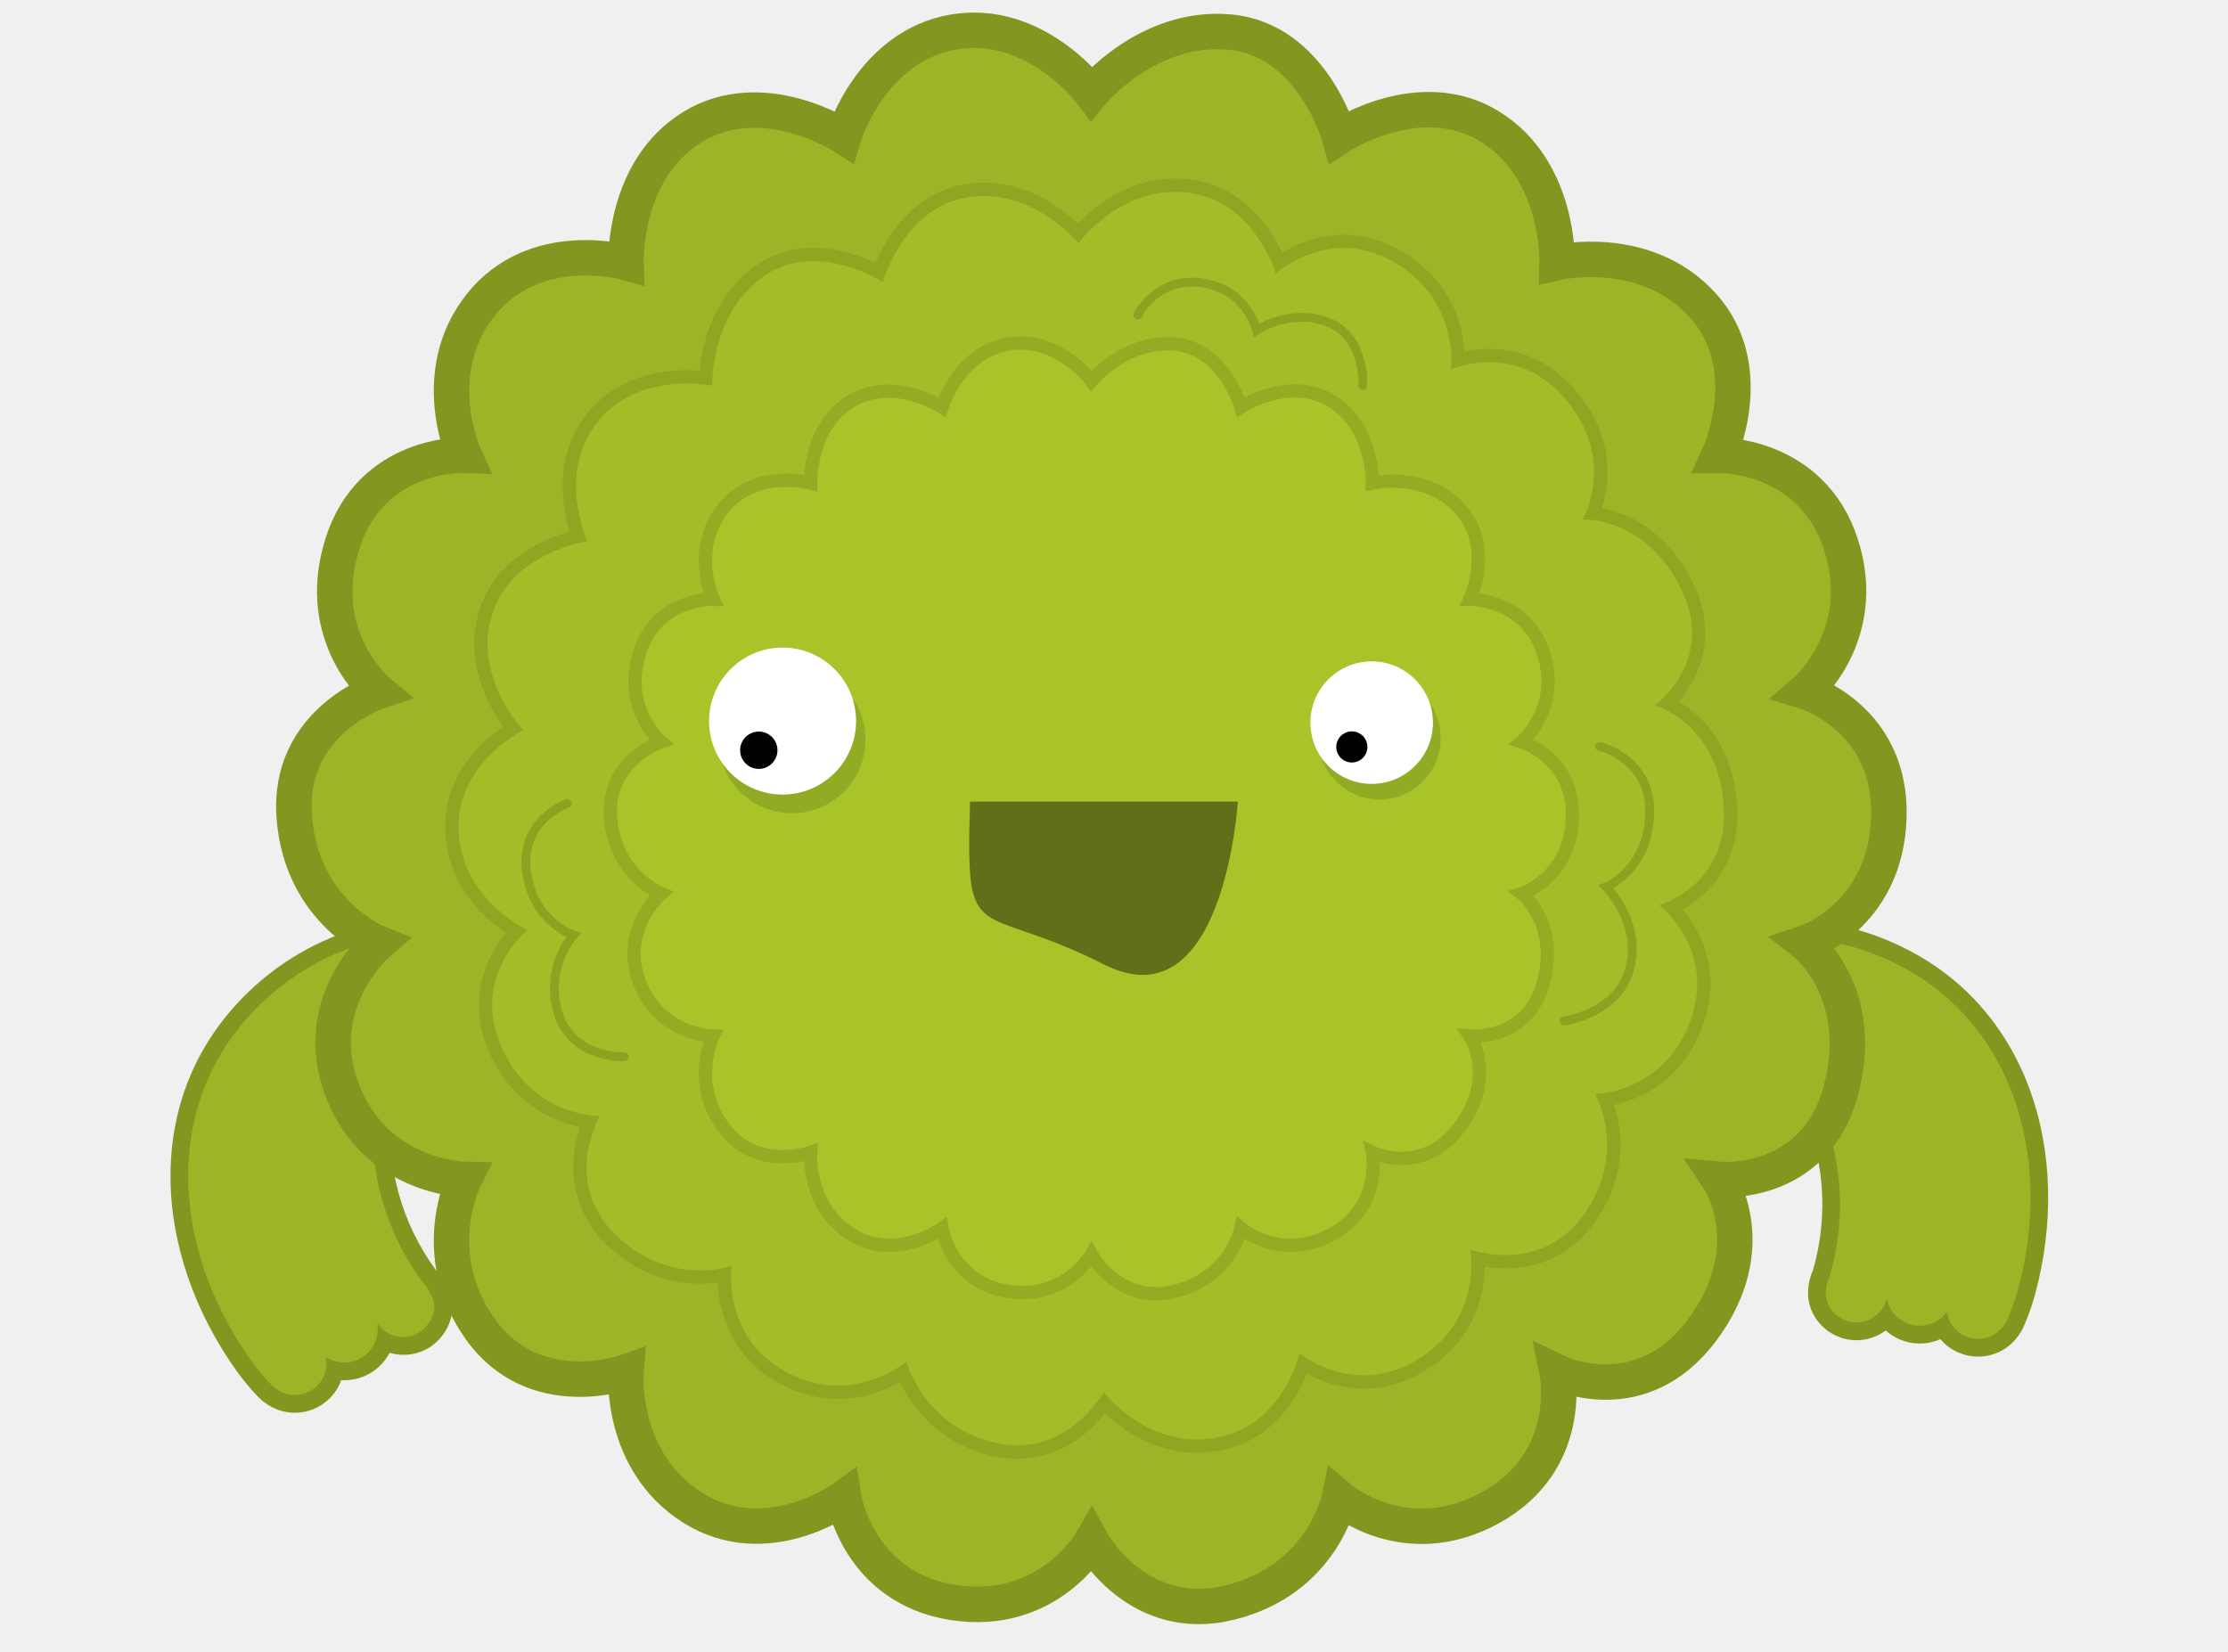
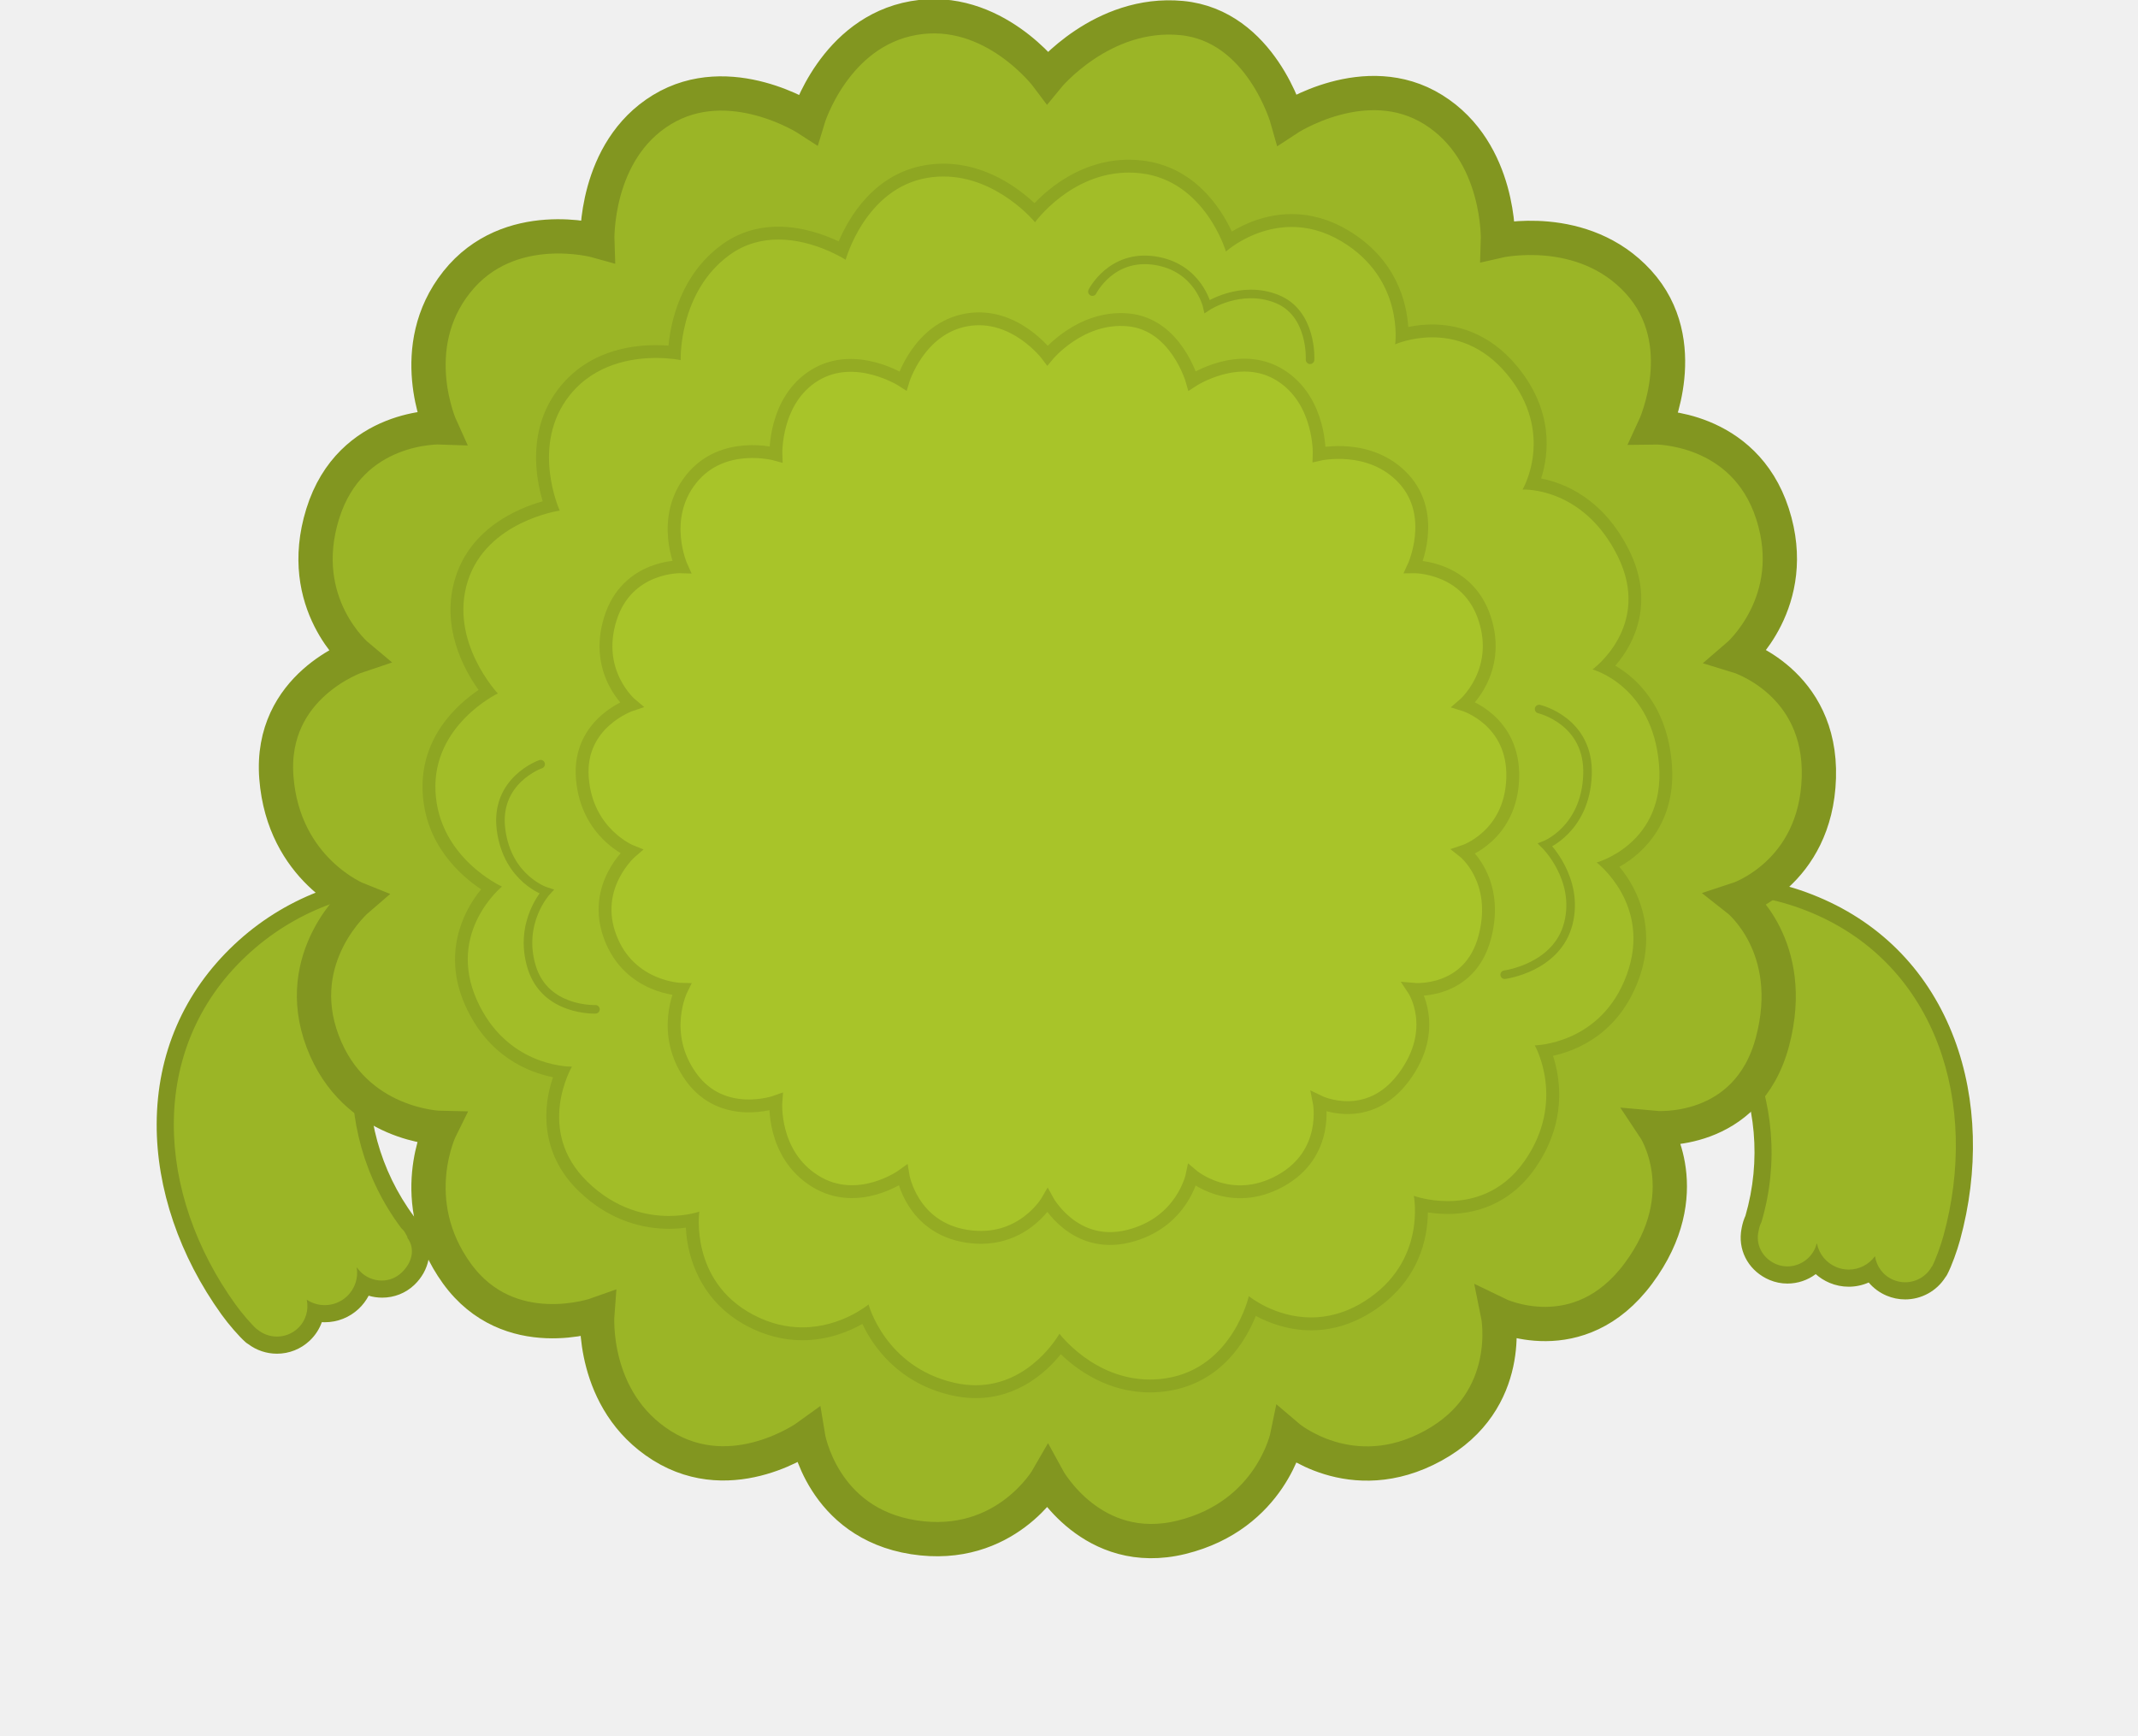
- <svg xmlns="http://www.w3.org/2000/svg" version="1.1" x="0px" y="0px" width="503px" height="373px" viewBox="0 0 503 373" enable-background="new 0 0 503 373" xml:space="preserve">
+ <svg xmlns="http://www.w3.org/2000/svg" version="1.1" id="Layer_1" x="0px" y="0px" width="499px" height="405px" viewBox="-126.286 -174.42 499 405" enable-background="new -126.286 -174.42 499 405" xml:space="preserve">
  <g id="armR">
    <g>
-       <path fill="#9BB526" d="M446.573,304.329c-1.217,0-2.406-0.241-3.535-0.716c-1.873-0.79-3.38-2.14-4.354-3.833    c-1.548,1.02-3.382,1.587-5.278,1.587c-1.274,0-2.52-0.252-3.702-0.75c-1.557-0.657-2.885-1.695-3.881-2.991    c-1.686,1.877-4.113,3.003-6.73,3.003c-1.17,0-2.312-0.23-3.393-0.686c-3.735-1.576-5.909-5.197-5.454-9.048    c0.005-0.1,0.018-0.199,0.038-0.298l0.038-0.186c0.1-0.674,0.321-1.651,0.651-2.436c0.056-0.135,0.123-0.276,0.194-0.419    c7.938-27.068-5.668-55.712-31.706-66.683c-0.981-0.414-2.038-0.815-3.324-1.263c-0.759-0.264-1.287-0.958-1.338-1.76    c-0.051-0.802,0.382-1.558,1.101-1.917c8.268-4.136,17.498-6.322,26.692-6.322c7.929,0,15.685,1.574,23.05,4.678    c14.417,6.075,24.98,17.119,30.547,31.936c5.146,13.699,5.597,29.947,1.267,45.75c-0.724,2.637-1.971,5.984-2.839,7.622    c-0.076,0.144-0.168,0.275-0.273,0.393C452.691,302.678,449.752,304.329,446.573,304.329z" />
-       <path fill="#829620" d="M402.592,211.613c7.435,0,14.991,1.452,22.273,4.521c29.264,12.331,39.053,44.687,30.662,75.314    c-0.674,2.453-1.873,5.695-2.678,7.213l-0.043-0.004c-1.274,2.307-3.696,3.672-6.234,3.672c-0.92,0-1.856-0.18-2.758-0.56    c-2.381-1.004-3.922-3.147-4.273-5.528c-1.435,1.978-3.736,3.126-6.134,3.126c-0.977,0-1.97-0.19-2.927-0.593    c-2.4-1.013-4.01-3.104-4.486-5.477l-0.074,0.019c-0.08,0.3-0.184,0.662-0.312,0.957c-1.129,2.685-3.762,4.357-6.514,4.357    c-0.875,0-1.763-0.169-2.617-0.529c-2.957-1.248-4.641-4.102-4.227-7.102h-0.006c0,0,0.051-0.248,0.051-0.254    c0.084-0.59,0.279-1.417,0.521-1.991c0.064-0.156,0.143-0.307,0.219-0.458c8.223-27.719-5.531-57.775-32.797-69.265    c-1.141-0.48-2.291-0.907-3.443-1.309C384.743,213.748,393.578,211.613,402.592,211.613 M402.592,207.613    c-9.504,0-19.043,2.259-27.587,6.534c-1.438,0.719-2.306,2.23-2.202,3.834s1.158,2.991,2.676,3.52    c1.246,0.434,2.264,0.821,3.207,1.218c25.046,10.554,38.159,38.073,30.61,64.117c-0.062,0.13-0.122,0.261-0.177,0.394    c-0.465,1.104-0.689,2.338-0.766,2.835l-0.027,0.133c-0.036,0.175-0.06,0.351-0.071,0.526c-0.531,4.723,2.121,9.144,6.667,11.063    c1.331,0.561,2.734,0.844,4.172,0.844c2.44,0,4.744-0.8,6.615-2.203c0.94,0.838,2.023,1.528,3.217,2.032    c1.433,0.603,2.939,0.908,4.481,0.908c1.625,0,3.212-0.345,4.666-0.985c1.109,1.316,2.532,2.375,4.188,3.073    c1.377,0.58,2.828,0.874,4.312,0.874c3.832,0,7.376-1.967,9.403-5.176c0.153-0.19,0.291-0.397,0.408-0.618    c1.072-2.023,2.347-5.646,3-8.027c4.441-16.209,3.971-32.895-1.323-46.985c-5.765-15.344-16.707-26.782-31.643-33.075    C418.806,209.24,410.79,207.613,402.592,207.613L402.592,207.613z" />
+       <path fill="#9BB526" d="M318.362,126.866c-1.217,0-2.405-0.241-3.534-0.716c-1.873-0.791-3.38-2.142-4.354-3.834    c-1.548,1.021-3.382,1.588-5.277,1.588c-1.273,0-2.521-0.252-3.701-0.75c-1.559-0.657-2.885-1.695-3.881-2.991    c-1.688,1.877-4.113,3.003-6.73,3.003c-1.17,0-2.312-0.23-3.393-0.686c-3.735-1.576-5.909-5.197-5.454-9.049    c0.005-0.101,0.019-0.199,0.038-0.298l0.037-0.187c0.101-0.676,0.32-1.651,0.65-2.438c0.057-0.135,0.123-0.275,0.194-0.418    c7.938-27.068-5.668-55.713-31.706-66.684c-0.98-0.414-2.038-0.814-3.324-1.264c-0.759-0.265-1.287-0.957-1.338-1.761    c-0.051-0.802,0.383-1.558,1.102-1.916c8.269-4.137,17.498-6.321,26.691-6.321c7.93,0,15.686,1.574,23.051,4.678    c14.416,6.074,24.979,17.119,30.547,31.936c5.146,13.699,5.598,29.947,1.268,45.75c-0.725,2.637-1.971,5.984-2.839,7.623    c-0.076,0.145-0.169,0.274-0.273,0.393C324.481,125.215,321.542,126.866,318.362,126.866z" />
+       <path fill="#829620" d="M274.382,34.15c7.436,0,14.991,1.451,22.273,4.521c29.264,12.331,39.053,44.687,30.662,75.313    c-0.674,2.453-1.873,5.695-2.68,7.214l-0.043-0.005c-1.273,2.308-3.695,3.673-6.232,3.673c-0.92,0-1.856-0.181-2.758-0.56    c-2.383-1.005-3.924-3.147-4.273-5.529c-1.436,1.979-3.736,3.127-6.135,3.127c-0.978,0-1.969-0.189-2.926-0.594    c-2.4-1.013-4.012-3.104-4.486-5.478l-0.074,0.021c-0.08,0.299-0.184,0.662-0.312,0.957c-1.129,2.685-3.763,4.355-6.515,4.355    c-0.875,0-1.763-0.169-2.616-0.527c-2.957-1.248-4.642-4.104-4.228-7.104h-0.006c0,0,0.051-0.248,0.051-0.254    c0.084-0.59,0.278-1.417,0.521-1.991c0.063-0.156,0.144-0.308,0.219-0.458c8.224-27.719-5.53-57.773-32.797-69.266    c-1.141-0.479-2.291-0.906-3.442-1.309C256.533,36.285,265.368,34.15,274.382,34.15 M274.382,30.15    c-9.504,0-19.043,2.259-27.587,6.533c-1.438,0.719-2.306,2.229-2.202,3.834c0.104,1.604,1.158,2.991,2.676,3.521    c1.246,0.435,2.266,0.821,3.207,1.218c25.047,10.555,38.159,38.073,30.61,64.117c-0.062,0.13-0.122,0.262-0.177,0.395    c-0.465,1.104-0.689,2.338-0.766,2.834l-0.027,0.135c-0.036,0.175-0.061,0.351-0.071,0.525c-0.53,4.723,2.121,9.145,6.667,11.062    c1.331,0.561,2.734,0.844,4.172,0.844c2.44,0,4.744-0.8,6.615-2.203c0.939,0.838,2.023,1.528,3.217,2.032    c1.434,0.603,2.939,0.907,4.48,0.907c1.625,0,3.213-0.344,4.666-0.984c1.109,1.316,2.533,2.375,4.188,3.073    c1.377,0.58,2.828,0.874,4.312,0.874c3.832,0,7.377-1.967,9.402-5.176c0.153-0.19,0.291-0.397,0.408-0.618    c1.072-2.022,2.348-5.646,3-8.027c4.441-16.209,3.973-32.896-1.322-46.985c-5.766-15.344-16.707-26.781-31.644-33.074    C290.597,31.777,282.58,30.15,274.382,30.15L274.382,30.15z" />
    </g>
  </g>
  <g id="armL">
    <g>
-       <path fill="#9BB526" d="M66.57,316.998c-2.044,0-4.024-0.684-5.622-1.935c-0.138-0.072-0.267-0.161-0.386-0.266    c-1.394-1.242-3.729-3.946-5.316-6.157c-9.564-13.303-14.805-28.689-14.754-43.324c0.055-15.829,6.108-29.861,17.505-40.578    c11.068-10.409,25.535-16.141,40.736-16.141c2.149,0,4.323,0.118,6.459,0.349c0.799,0.086,1.468,0.643,1.7,1.412    s-0.02,1.603-0.638,2.116c-1.049,0.87-1.899,1.616-2.677,2.347c-20.58,19.352-23.354,50.941-6.486,73.551    c0.126,0.118,0.235,0.223,0.338,0.334c0.388,0.413,0.965,1.122,1.387,1.833c0.016,0.017,0.026,0.028,0.026,0.028    c0.151,0.162,0.271,0.345,0.359,0.54c1.783,3.446,0.991,7.62-1.996,10.429c-1.638,1.54-3.797,2.387-6.081,2.387    c-1.49,0-2.949-0.366-4.247-1.043c-0.48,1.574-1.368,3.023-2.608,4.189c-1.777,1.67-4.101,2.59-6.543,2.591    c-0.735,0-1.461-0.083-2.167-0.246c-0.323,1.925-1.266,3.716-2.747,5.108C71.118,316.119,68.9,316.998,66.57,316.998z" />
-       <path fill="#829620" d="M98.733,210.597c2.086,0,4.169,0.112,6.244,0.337c-0.939,0.779-1.868,1.581-2.771,2.43    c-21.555,20.269-23.972,53.232-6.607,76.353c0.123,0.113,0.249,0.227,0.365,0.352c0.426,0.452,0.757,1.135,1.04,1.66    c0.004,0.004-0.005,0.196-0.005,0.196v0.002c2,2.731,0.988,5.953-1.351,8.153c-1.318,1.239-2.919,1.844-4.617,1.844    c-1.904,0-3.767-0.76-5.157-2.238c-0.223-0.236-0.434-0.527-0.618-0.784l-0.07,0.012c0.381,2.393-0.394,4.914-2.293,6.699    c-1.458,1.371-3.314,2.048-5.17,2.048c-1.47,0-2.937-0.425-4.202-1.266c0.502,2.354-0.198,4.903-2.079,6.672    c-1.373,1.292-3.125,1.932-4.874,1.932c-1.659,0-3.313-0.575-4.64-1.716l-0.037,0.021c-1.282-1.143-3.539-3.765-5.022-5.83    c-18.538-25.784-20.637-59.524,2.497-81.278C70.464,215.76,84.614,210.598,98.733,210.597 M99,206.597v4V207h-0.267    c-15.713,0-30.667,5.725-42.106,16.482c-11.807,11.104-18.079,25.536-18.135,41.927c-0.052,15.053,5.321,30.806,15.131,44.449    c1.686,2.348,4.098,5.11,5.609,6.457c0.196,0.175,0.406,0.315,0.626,0.445c1.923,1.456,4.281,2.244,6.712,2.244    c2.841,0,5.545-1.075,7.615-3.022c1.31-1.232,2.275-2.721,2.856-4.34c0.228,0.013,0.457,0.02,0.686,0.02    c2.954,0,5.764-1.114,7.914-3.135c0.954-0.897,1.736-1.934,2.328-3.06c1.017,0.3,2.08,0.457,3.157,0.457    c2.794,0,5.44-1.04,7.45-2.929c3.607-3.393,4.58-8.439,2.477-12.66c-0.154-0.355-0.363-0.691-0.625-0.995    c-0.488-0.786-1.096-1.531-1.55-2.014c-0.088-0.095-0.185-0.191-0.285-0.288c-16.146-21.784-13.441-52.144,6.355-70.76    c0.747-0.703,1.568-1.422,2.584-2.265c1.237-1.026,1.74-2.692,1.277-4.231c-0.463-1.539-1.67-2.651-3.267-2.824    C103.333,206.719,101,206.597,99,206.597L99,206.597z" />
+       <path fill="#9BB526" d="M-61.64,139.535c-2.044,0-4.024-0.684-5.622-1.936c-0.138-0.072-0.267-0.16-0.386-0.267    c-1.394-1.242-3.729-3.946-5.316-6.157c-9.564-13.303-14.805-28.688-14.754-43.322c0.055-15.83,6.108-29.861,17.505-40.578    c11.068-10.409,25.535-16.142,40.736-16.142c2.149,0,4.323,0.117,6.459,0.349c0.799,0.086,1.468,0.644,1.7,1.412    c0.232,0.77-0.02,1.604-0.638,2.116c-1.049,0.869-1.899,1.615-2.677,2.347c-20.58,19.353-23.354,50.94-6.486,73.552    c0.126,0.118,0.235,0.223,0.338,0.334c0.388,0.413,0.965,1.122,1.387,1.833c0.016,0.018,0.026,0.027,0.026,0.027    c0.151,0.162,0.271,0.346,0.359,0.541c1.783,3.444,0.991,7.619-1.996,10.429c-1.638,1.54-3.797,2.387-6.081,2.387    c-1.49,0-2.949-0.366-4.247-1.043c-0.48,1.574-1.368,3.022-2.608,4.188c-1.777,1.67-4.101,2.59-6.543,2.592    c-0.735,0-1.461-0.083-2.167-0.246c-0.323,1.925-1.266,3.716-2.747,5.107C-57.092,138.656-59.31,139.535-61.64,139.535z" />
+       <path fill="#829620" d="M-29.477,33.135c2.086,0,4.169,0.111,6.244,0.336c-0.939,0.779-1.868,1.582-2.771,2.432    c-21.555,20.269-23.972,53.23-6.607,76.353c0.123,0.113,0.249,0.228,0.365,0.353c0.426,0.453,0.757,1.136,1.04,1.66    c0.004,0.004-0.005,0.195-0.005,0.195v0.002c2,2.731,0.988,5.953-1.351,8.153c-1.318,1.237-2.919,1.844-4.617,1.844    c-1.904,0-3.767-0.76-5.157-2.237c-0.223-0.235-0.434-0.526-0.618-0.783l-0.07,0.012c0.381,2.393-0.394,4.914-2.293,6.699    c-1.458,1.371-3.314,2.048-5.17,2.048c-1.47,0-2.937-0.425-4.202-1.267c0.502,2.354-0.198,4.902-2.079,6.672    c-1.373,1.293-3.125,1.933-4.874,1.933c-1.659,0-3.313-0.575-4.64-1.716l-0.037,0.021c-1.282-1.143-3.539-3.765-5.022-5.829    c-18.538-25.785-20.637-59.523,2.497-81.277C-57.746,38.297-43.596,33.135-29.477,33.135 M-29.21,29.135v4v-3.598h-0.267    c-15.713,0-30.667,5.725-42.106,16.482C-83.39,57.123-89.662,71.555-89.718,87.945c-0.052,15.054,5.321,30.807,15.131,44.449    c1.686,2.349,4.098,5.109,5.609,6.457c0.196,0.176,0.406,0.314,0.626,0.444c1.923,1.456,4.281,2.244,6.712,2.244    c2.841,0,5.545-1.075,7.615-3.021c1.31-1.232,2.275-2.723,2.856-4.342c0.228,0.014,0.457,0.021,0.686,0.021    c2.954,0,5.764-1.114,7.914-3.135c0.954-0.897,1.736-1.936,2.328-3.062c1.017,0.302,2.08,0.457,3.157,0.457    c2.794,0,5.44-1.04,7.45-2.929c3.607-3.395,4.58-8.438,2.477-12.66c-0.154-0.354-0.363-0.689-0.625-0.995    c-0.488-0.785-1.096-1.531-1.55-2.015c-0.088-0.096-0.185-0.19-0.285-0.287C-45.763,87.79-43.058,57.43-23.262,38.812    c0.747-0.701,1.568-1.422,2.584-2.264c1.237-1.027,1.74-2.693,1.277-4.23c-0.463-1.539-1.67-2.651-3.267-2.824    C-24.877,29.256-27.21,29.135-29.21,29.135L-29.21,29.135z" />
    </g>
  </g>
  <g id="circle3">
-     <path fill="#9BB526" stroke="#829620" stroke-width="8" stroke-miterlimit="10" d="M426.438,184.549   C425.754,207,407.5,212.961,407.5,212.961s13.994,10.964,8.125,33.169s-27.546,20.186-27.546,20.186s10.151,15.198-3.753,33.942   s-32.783,9.565-32.783,9.565s4.109,20.099-15.09,30.638s-34.074-2.205-34.074-2.205s-3.754,18.439-24.689,23.592   s-31.256-13.775-31.256-13.775s-9.832,17.123-31.256,13.775s-24.688-23.592-24.688-23.592s-17.422,12.662-34.079,2.203   s-15.088-30.637-15.088-30.637s-20.571,7.361-32.784-9.566s-3.752-33.941-3.752-33.941s-20.062-0.392-27.547-20.186   s8.127-33.168,8.127-33.168s-17.262-6.863-18.938-28.412s18.938-28.412,18.938-28.412s-14.639-12.202-8.127-33.17   c6.514-20.967,27.549-20.186,27.549-20.186s-8.461-18.601,3.752-33.941c12.213-15.34,32.785-9.564,32.785-9.564   s-0.752-21,15.088-30.638s34.077,2.204,34.077,2.204s6.112-20.341,24.687-23.592c18.576-3.25,31.256,13.775,31.256,13.775   S259.125,5.501,277.689,7.25c18.564,1.75,24.689,23.592,24.689,23.592s18.275-12.065,34.075-2.203   c15.8,9.861,15.089,30.637,15.089,30.637s19.854-4.594,32.781,9.565c12.93,14.159,3.756,33.942,3.756,33.942   s20.916-0.348,27.545,20.185s-8.125,33.168-8.125,33.168S427.121,162.098,426.438,184.549z" />
+     <path fill="#9BB526" stroke="#829620" stroke-width="8" stroke-miterlimit="10" d="M298.228,7.086   c-0.684,22.451-18.938,28.412-18.938,28.412s13.994,10.964,8.125,33.169s-27.546,20.187-27.546,20.187s10.151,15.197-3.753,33.941   s-32.783,9.564-32.783,9.564s4.109,20.1-15.09,30.639s-34.074-2.205-34.074-2.205s-3.754,18.439-24.689,23.592   c-20.935,5.153-31.254-13.773-31.254-13.773s-9.832,17.123-31.257,13.773c-21.424-3.348-24.688-23.592-24.688-23.592   s-17.422,12.662-34.079,2.203c-16.657-10.459-15.088-30.637-15.088-30.637s-20.571,7.359-32.784-9.566s-3.752-33.941-3.752-33.941   s-20.062-0.392-27.547-20.186c-7.485-19.794,8.127-33.168,8.127-33.168S-60.104,28.635-61.78,7.086   c-1.676-21.549,18.938-28.412,18.938-28.412s-14.639-12.202-8.127-33.17c6.514-20.967,27.549-20.186,27.549-20.186   s-8.461-18.601,3.752-33.941s32.785-9.564,32.785-9.564s-0.752-21,15.088-30.638c15.84-9.638,34.077,2.204,34.077,2.204   s6.112-20.341,24.687-23.592c18.576-3.25,31.257,13.775,31.257,13.775s12.69-15.524,31.254-13.775   c18.563,1.75,24.688,23.592,24.688,23.592s18.274-12.065,34.075-2.203c15.8,9.861,15.089,30.637,15.089,30.637   s19.854-4.594,32.78,9.565c12.931,14.159,3.757,33.942,3.757,33.942s20.916-0.348,27.545,20.185   c6.629,20.533-8.125,33.168-8.125,33.168S298.911-15.365,298.228,7.086z" />
  </g>
  <g id="circle2">
    <g>
-       <path fill="#A2BD28" d="M229.637,327.865c-1.744,0-3.54-0.209-5.338-0.622c-13.335-3.061-18.686-13.029-20.416-17.35    c-2.589,1.682-7.898,4.462-14.704,4.462c-4.182,0-8.298-1.062-12.233-3.159c-12.244-6.516-13.463-18.488-13.414-23.391    c-1.326,0.272-3.21,0.542-5.465,0.542c-5.222,0-12.953-1.47-20.13-8.473c-10.167-9.921-6.792-21.828-4.817-26.58    c-4.749-0.578-15.513-3.33-21.275-16.271c-5.886-13.221,1.336-23.07,4.723-26.701c-4.201-2.458-13.88-9.504-14.5-22.495    c-0.639-13.339,9.58-20.868,13.72-23.358c-2.965-3.75-9.893-14.212-6.133-26.189c3.8-12.108,16.136-16.086,20.856-17.185    c-1.595-4.509-4.783-16.799,3.268-26.806c6.113-7.599,14.939-9.194,21.267-9.194c1.745,0,3.221,0.125,4.28,0.253    c0.23-4.566,1.828-16.664,12.026-24.037c3.542-2.561,7.659-3.859,12.237-3.859c6.444,0,12.151,2.561,14.863,4.009    c1.698-4.601,7.21-16.35,19.774-18.403c1.284-0.21,2.591-0.316,3.884-0.316c10.558,0,18.404,6.88,21.319,9.875    c2.81-3.236,10.588-10.792,21.957-10.792c0.938,0,1.891,0.053,2.834,0.158c12.826,1.426,18.65,12.636,20.543,17.322    c2.581-1.806,7.869-4.792,14.622-4.792c4.266,0,8.446,1.205,12.425,3.581c11.855,7.081,13.304,18.326,13.335,23.178    c1.653-0.476,4.124-0.994,7.044-0.994c5.05,0,12.389,1.6,18.674,9.221c9.132,11.075,6.456,21.937,4.697,26.423    c4.597,0.52,14.758,3.185,21.258,16.25c6.637,13.339-0.685,22.924-4.417,26.637c4.316,2.09,13.032,8.067,14.22,22.567    c1.118,13.647-7.149,20.873-13.23,23.555c3.552,3.694,10.396,12.98,5.625,26.105c-4.843,13.315-15.903,16.503-20.645,17.263    c1.756,4.34,4.637,15.077-3.398,26.584c-5.771,8.268-13.604,10.003-19.161,10.003c-2.525,0-4.694-0.353-6.2-0.694    c0.249,4.879-0.569,16.335-12.347,23.802c-4.237,2.686-8.726,4.048-13.342,4.048c-6.238,0-11.171-2.471-13.68-4.044    c-1.613,4.771-6.767,16.107-19.785,18.2c-1.385,0.223-2.785,0.335-4.161,0.335c-10.663,0.001-18.034-6.568-20.939-9.695    C246.853,320.363,240.268,327.865,229.637,327.865z" />
-       <path fill="#8EA622" d="M265.387,43.324c0.869,0,1.757,0.048,2.668,0.149c15.119,1.681,19.996,18.279,19.996,18.279    s6.329-5.74,15.334-5.74c3.545,0,7.505,0.889,11.656,3.369c14.695,8.777,12.508,24.033,12.508,24.033s3.616-1.637,8.641-1.637    c5.15,0,11.779,1.718,17.517,8.676c11.338,13.75,3.572,26.854,3.572,26.854s0.108-0.006,0.311-0.006    c2.11,0,14.48,0.652,21.887,15.539c8.117,16.314-5.869,26.451-5.869,26.451s14.008,3.752,15.52,22.207    s-14.551,22.857-14.551,22.857s12.967,9.838,7.031,26.168c-5.939,16.328-21.479,16.512-21.479,16.512s7.41,12.961-2.385,26.988    c-5.32,7.622-12.492,9.362-17.931,9.362c-4.569,0-7.915-1.228-7.915-1.228s3.094,15.357-11.436,24.568    c-4.47,2.834-8.753,3.815-12.539,3.815c-8.521,0-14.531-4.969-14.531-4.969s-3.764,16.666-19.172,19.144    c-1.353,0.217-2.662,0.316-3.922,0.316c-13.102,0-21.105-10.695-21.105-10.695s-6.683,12.027-19.557,12.027    c-1.575,0-3.243-0.18-5.002-0.584c-16.141-3.705-19.994-18.279-19.994-18.279s-6.352,5.354-15.462,5.354    c-3.503,0-7.414-0.791-11.528-2.982c-14.822-7.889-12.508-24.033-12.508-24.033s-2.835,1.008-7.076,1.008    c-5.144,0-12.356-1.456-19.083-8.02c-12.273-11.977-3.57-26.828-3.57-26.828s-0.032,0-0.093,0c-1.274,0-15.345-0.375-22.106-15.56    c-7.084-15.913,5.869-26.464,5.869-26.464s-14.777-6.674-15.518-22.213c-0.744-15.54,14.549-22.863,14.549-22.863    s-11.436-12.135-7.029-26.17c4.404-14.033,21.477-16.512,21.477-16.512s-6.994-15.331,2.385-26.988    c5.846-7.267,14.449-8.635,20.099-8.635c3.414,0,5.749,0.499,5.749,0.499s-0.553-15.899,11.436-24.567    c3.67-2.654,7.63-3.575,11.358-3.575c8.449,0,15.708,4.729,15.708,4.729s4.588-16.759,19.172-19.143    c1.245-0.204,2.461-0.297,3.642-0.297c12.65,0,21.387,10.677,21.387,10.677S251.834,43.324,265.387,43.324 M265.387,40.324    c-10.725,0-18.405,6.366-22.016,10.14c-3.7-3.47-11.332-9.222-21.26-9.222c-1.374,0-2.762,0.113-4.126,0.336    c-12.059,1.971-17.974,12.277-20.319,17.812c-3.179-1.512-8.349-3.437-14.077-3.437c-4.901,0-9.314,1.394-13.116,4.144    c-9.679,6.999-11.99,18.014-12.526,23.611c-0.851-0.066-1.829-0.111-2.9-0.111c-6.656,0-15.951,1.692-22.437,9.754    c-7.703,9.574-5.708,21.07-4.015,26.695c-5.73,1.615-16.722,6.159-20.371,17.786c-3.585,11.421,1.989,21.495,5.398,26.247    c-4.916,3.312-13.664,11.042-13.052,23.822c0.583,12.225,8.749,19.456,13.651,22.718c-4.555,5.483-8.933,15.366-3.747,27.016    c5.369,12.059,14.902,15.725,20.52,16.835c-2.406,6.884-3.083,17.719,5.896,26.479c7.538,7.356,15.677,8.9,21.178,8.9    c1.472,0,2.8-0.111,3.935-0.265c0.313,6.996,3.481,17.213,14.239,22.938c4.154,2.212,8.507,3.334,12.938,3.334    c6.033,0,10.965-2.078,14.02-3.802c2.408,5.082,8.247,13.778,20.765,16.651c1.907,0.438,3.816,0.66,5.673,0.66    c10.006,0,16.631-6.223,19.869-10.246c3.662,3.529,10.875,8.914,20.792,8.914c1.454,0,2.934-0.119,4.398-0.354    c12.407-1.995,18.073-11.859,20.333-17.498c2.914,1.568,7.438,3.361,12.894,3.361c4.905,0,9.664-1.44,14.146-4.282    c11.207-7.104,13.066-17.407,13.114-23.244c1.331,0.211,2.904,0.369,4.63,0.369c5.913,0,14.25-1.847,20.391-10.646    c7.505-10.748,5.936-20.905,4.185-26.267c5.636-1.238,15.412-5.207,20.038-17.925c4.174-11.483-0.065-20.849-4.542-26.191    c6.183-3.443,13.307-10.992,12.233-24.105c-1.108-13.523-8.301-19.979-13.185-22.836c4.789-5.476,9.073-15.17,3.23-26.913    c-6.033-12.127-15.142-15.727-20.547-16.779c1.758-5.468,3.088-15.652-5.594-26.18c-6.657-8.073-14.458-9.767-19.83-9.767    c-2.121,0-4.025,0.261-5.583,0.59c-0.378-5.771-2.773-15.839-14.029-22.562c-4.215-2.517-8.654-3.793-13.195-3.793    c-5.993,0-10.905,2.224-13.956,4.076c-2.581-5.534-8.797-15.235-21.043-16.597C267.389,40.38,266.38,40.324,265.387,40.324    L265.387,40.324z" />
+       <path fill="#A2BD28" d="M101.427,150.402c-1.744,0-3.539-0.209-5.338-0.623c-13.335-3.062-18.686-13.028-20.416-17.35    c-2.589,1.682-7.898,4.463-14.704,4.463c-4.182,0-8.298-1.062-12.233-3.16c-12.244-6.517-13.463-18.487-13.414-23.392    c-1.326,0.272-3.21,0.543-5.465,0.543c-5.222,0-12.953-1.471-20.13-8.474C-0.44,92.489,2.935,80.582,4.91,75.83    c-4.749-0.578-15.513-3.33-21.275-16.271c-5.886-13.222,1.336-23.069,4.723-26.701c-4.201-2.457-13.88-9.504-14.5-22.495    c-0.639-13.339,9.58-20.868,13.72-23.358c-2.965-3.75-9.893-14.212-6.133-26.188c3.8-12.108,16.136-16.086,20.856-17.186    c-1.595-4.509-4.783-16.799,3.268-26.806c6.113-7.599,14.939-9.194,21.267-9.194c1.745,0,3.221,0.125,4.28,0.253    c0.23-4.566,1.828-16.664,12.026-24.037c3.542-2.561,7.659-3.859,12.237-3.859c6.444,0,12.151,2.561,14.863,4.009    c1.698-4.601,7.21-16.35,19.774-18.403c1.283-0.21,2.59-0.316,3.883-0.316c10.559,0,18.404,6.88,21.32,9.875    c2.809-3.236,10.588-10.792,21.956-10.792c0.938,0,1.892,0.053,2.835,0.158c12.825,1.426,18.649,12.636,20.543,17.322    c2.58-1.806,7.868-4.792,14.621-4.792c4.266,0,8.446,1.205,12.426,3.581c11.854,7.081,13.303,18.326,13.334,23.178    c1.653-0.476,4.125-0.994,7.045-0.994c5.049,0,12.39,1.6,18.674,9.221c9.133,11.075,6.455,21.937,4.697,26.423    c4.598,0.52,14.758,3.185,21.258,16.25c6.638,13.339-0.686,22.924-4.418,26.637c4.316,2.09,13.033,8.067,14.222,22.567    c1.118,13.646-7.147,20.873-13.229,23.556c3.553,3.693,10.396,12.979,5.625,26.104c-4.844,13.314-15.902,16.503-20.646,17.263    c1.756,4.34,4.637,15.077-3.397,26.584c-5.771,8.269-13.604,10.003-19.16,10.003c-2.525,0-4.694-0.354-6.201-0.693    c0.25,4.879-0.568,16.336-12.346,23.803c-4.238,2.686-8.728,4.048-13.344,4.048c-6.236,0-11.171-2.472-13.68-4.044    c-1.613,4.771-6.768,16.107-19.785,18.199c-1.387,0.224-2.785,0.336-4.161,0.336c-10.663,0-18.034-6.568-20.938-9.695    C118.644,142.9,112.058,150.402,101.427,150.402z" />
+       <path fill="#8EA622" d="M137.177-134.139c0.869,0,1.758,0.048,2.668,0.149c15.119,1.681,19.996,18.279,19.996,18.279    s6.329-5.74,15.334-5.74c3.545,0,7.506,0.889,11.656,3.369c14.695,8.777,12.508,24.033,12.508,24.033s3.616-1.637,8.641-1.637    c5.15,0,11.779,1.718,17.519,8.676c11.338,13.75,3.571,26.854,3.571,26.854s0.107-0.006,0.312-0.006    c2.11,0,14.479,0.652,21.888,15.539c8.116,16.314-5.869,26.451-5.869,26.451s14.009,3.752,15.521,22.207    c1.513,18.455-14.551,22.857-14.551,22.857s12.967,9.838,7.03,26.168c-5.938,16.328-21.479,16.512-21.479,16.512    s7.41,12.961-2.385,26.988c-5.32,7.621-12.492,9.36-17.933,9.36c-4.567,0-7.914-1.228-7.914-1.228s3.095,15.355-11.437,24.566    c-4.47,2.834-8.753,3.815-12.539,3.815c-8.521,0-14.53-4.97-14.53-4.97s-3.765,16.666-19.172,19.145    c-1.354,0.217-2.662,0.316-3.923,0.316c-13.103,0-21.104-10.695-21.104-10.695S114.3,148.9,101.426,148.9    c-1.575,0-3.243-0.182-5.002-0.584c-16.141-3.705-19.994-18.279-19.994-18.279s-6.352,5.354-15.462,5.354    c-3.503,0-7.414-0.791-11.528-2.981c-14.822-7.89-12.508-24.033-12.508-24.033s-2.835,1.009-7.076,1.009    c-5.144,0-12.356-1.457-19.083-8.021C-1.5,89.386,7.203,74.536,7.203,74.536s-0.032,0-0.093,0c-1.274,0-15.345-0.375-22.106-15.56    c-7.084-15.914,5.869-26.466,5.869-26.466s-14.777-6.674-15.518-22.213c-0.744-15.54,14.549-22.863,14.549-22.863    s-11.436-12.135-7.029-26.17c4.404-14.033,21.477-16.512,21.477-16.512s-6.994-15.331,2.385-26.988    c5.846-7.267,14.449-8.635,20.099-8.635c3.414,0,5.749,0.499,5.749,0.499s-0.553-15.898,11.436-24.566    c3.67-2.654,7.63-3.575,11.358-3.575c8.449,0,15.708,4.729,15.708,4.729s4.588-16.759,19.172-19.143    c1.245-0.204,2.461-0.297,3.643-0.297c12.649,0,21.387,10.677,21.387,10.677S123.624-134.139,137.177-134.139 M137.177-137.139    c-10.725,0-18.404,6.366-22.016,10.14c-3.7-3.47-11.332-9.222-21.26-9.222c-1.375,0-2.762,0.113-4.127,0.336    c-12.059,1.971-17.974,12.277-20.318,17.812c-3.179-1.512-8.349-3.437-14.077-3.437c-4.901,0-9.314,1.394-13.116,4.144    c-9.679,6.999-11.99,18.014-12.526,23.611c-0.851-0.066-1.829-0.111-2.9-0.111c-6.656,0-15.951,1.692-22.437,9.754    c-7.703,9.574-5.708,21.07-4.015,26.695c-5.73,1.615-16.722,6.159-20.371,17.786c-3.585,11.421,1.989,21.495,5.398,26.247    c-4.916,3.312-13.664,11.042-13.052,23.821c0.583,12.226,8.749,19.458,13.651,22.719c-4.555,5.482-8.933,15.365-3.747,27.016    c5.369,12.059,14.902,15.725,20.52,16.836c-2.406,6.883-3.083,17.719,5.896,26.479c7.538,7.355,15.677,8.9,21.178,8.9    c1.472,0,2.8-0.111,3.935-0.266c0.313,6.996,3.481,17.213,14.239,22.938c4.154,2.213,8.507,3.336,12.938,3.336    c6.033,0,10.965-2.078,14.02-3.804c2.408,5.082,8.247,13.778,20.765,16.651c1.907,0.438,3.816,0.66,5.674,0.66    c10.006,0,16.631-6.225,19.868-10.246c3.662,3.529,10.875,8.914,20.792,8.914c1.454,0,2.934-0.119,4.398-0.354    c12.406-1.995,18.072-11.858,20.332-17.498c2.914,1.568,7.438,3.361,12.895,3.361c4.905,0,9.664-1.44,14.146-4.282    c11.207-7.104,13.065-17.406,13.113-23.244c1.332,0.211,2.903,0.369,4.631,0.369c5.912,0,14.25-1.847,20.391-10.646    c7.505-10.746,5.936-20.903,4.186-26.266c5.635-1.238,15.412-5.207,20.037-17.926c4.174-11.482-0.064-20.85-4.541-26.191    c6.182-3.441,13.307-10.992,12.232-24.104c-1.107-13.523-8.301-19.979-13.186-22.836c4.789-5.476,9.072-15.17,3.229-26.913    c-6.033-12.127-15.144-15.727-20.547-16.779c1.758-5.468,3.088-15.652-5.595-26.18c-6.656-8.073-14.459-9.767-19.83-9.767    c-2.121,0-4.024,0.261-5.584,0.59c-0.377-5.771-2.771-15.839-14.027-22.562c-4.215-2.517-8.653-3.793-13.194-3.793    c-5.993,0-10.905,2.224-13.956,4.076c-2.58-5.534-8.798-15.235-21.044-16.597C139.179-137.083,138.17-137.139,137.177-137.139    L137.177-137.139z" />
    </g>
-     <path fill="none" stroke="#8CA322" stroke-width="2" stroke-linecap="round" stroke-miterlimit="10" d="M361.146,168.537   c0,0,11.77,2.73,11.293,15.379c-0.475,12.648-9.846,16.342-9.846,16.342s8.016,7.915,5.38,18.31   c-2.634,10.395-14.86,11.97-14.86,11.97" />
-     <path fill="none" stroke="#8CA322" stroke-width="2" stroke-linecap="round" stroke-miterlimit="10" d="M256.884,71.104   c0,0,4.364-8.762,14.56-7.227c10.197,1.534,12.25,10.68,12.25,10.68s7.71-5.09,16.154-1.787s7.837,14.238,7.837,14.238" />
-     <path fill="none" stroke="#8CA322" stroke-width="2" stroke-linecap="round" stroke-miterlimit="10" d="M140.903,238.619   c0,0-11.771,0.509-14.903-9.91c-3.134-10.418,3.463-17.557,3.463-17.557s-9.065-2.836-10.593-14.422   c-1.528-11.585,9.235-15.326,9.235-15.326" />
+     <path fill="none" stroke="#8CA322" stroke-width="2" stroke-linecap="round" stroke-miterlimit="10" d="M232.937-8.926   c0,0,11.771,2.73,11.293,15.379c-0.476,12.648-9.847,16.342-9.847,16.342s8.017,7.915,5.38,18.311   c-2.634,10.396-14.859,11.971-14.859,11.971" />
+     <path fill="none" stroke="#8CA322" stroke-width="2" stroke-linecap="round" stroke-miterlimit="10" d="M128.674-106.359   c0,0,4.364-8.762,14.56-7.227c10.197,1.534,12.25,10.68,12.25,10.68s7.711-5.09,16.154-1.787   c8.444,3.303,7.838,14.238,7.838,14.238" />
+     <path fill="none" stroke="#8CA322" stroke-width="2" stroke-linecap="round" stroke-miterlimit="10" d="M12.693,61.156   c0,0-11.771,0.509-14.903-9.91c-3.134-10.418,3.463-17.557,3.463-17.557S-7.812,30.854-9.34,19.268   C-10.868,7.682-0.105,3.94-0.105,3.94" />
  </g>
  <g id="circle1">
-     <path fill="#A8C429" stroke="#94AB23" stroke-width="3" stroke-miterlimit="10" d="M354.991,184.644   c-0.413,13.542-11.423,17.138-11.423,17.138s8.44,6.612,4.9,20.006s-16.614,12.176-16.614,12.176s6.123,9.166-2.265,20.473   c-8.386,11.306-19.773,5.77-19.773,5.77s2.479,12.123-9.102,18.479s-20.553-1.33-20.553-1.33s-2.264,11.122-14.892,14.229   c-12.628,3.108-18.853-8.309-18.853-8.309s-5.931,10.328-18.853,8.309c-12.923-2.019-14.892-14.229-14.892-14.229   s-10.508,7.638-20.555,1.329s-9.102-18.479-9.102-18.479s-12.407,4.439-19.773-5.771c-7.365-10.209-2.263-20.472-2.263-20.472   s-12.101-0.236-16.615-12.175c-4.515-11.939,4.901-20.006,4.901-20.006s-10.412-4.141-11.423-17.138   c-1.011-12.998,11.424-17.138,11.424-17.138s-8.83-7.359-4.902-20.007c3.929-12.646,16.616-12.175,16.616-12.175   s-5.104-11.22,2.262-20.473c7.367-9.253,19.776-5.77,19.776-5.77s-0.454-12.666,9.101-18.479   c9.553-5.813,20.553,1.329,20.553,1.329s3.688-12.269,14.893-14.229c11.203-1.961,18.852,8.309,18.852,8.309   s7.656-9.365,18.853-8.309c11.197,1.055,14.892,14.229,14.892,14.229s11.023-7.277,20.554-1.328   c9.528,5.947,9.101,18.479,9.101,18.479s11.976-2.771,19.773,5.77c7.797,8.541,2.265,20.473,2.265,20.473   s12.616-0.209,16.614,12.176c3.999,12.384-4.9,20.006-4.9,20.006S355.403,171.102,354.991,184.644z" />
-   </g>
-   <g id="eyes">
-     <g>
-       <path fill="#92AB25" d="M297.6,166.692c0,7.64,6.192,13.833,13.832,13.833c7.643,0,13.833-6.193,13.833-13.833    c0-7.641-6.19-13.833-13.833-13.833C303.792,152.859,297.6,159.052,297.6,166.692z" />
-       <circle fill="#FFFFFF" cx="309.672" cy="163.171" r="13.832" />
-       <circle cx="305.194" cy="168.66" r="3.513" />
-     </g>
-     <g>
-       <circle fill="#92AB25" cx="178.79" cy="167.043" r="16.595" />
-       <circle fill="#FFFFFF" cx="176.677" cy="162.819" r="16.594" />
-       <circle cx="171.307" cy="169.404" r="4.214" />
-     </g>
-   </g>
-   <g id="mouth">
-     <path fill="#607018" d="M219,181h60.46c0,0-3.085,50.484-30.229,36.77C219.999,203,218,215,219,181z" />
+     <path fill="#A8C429" stroke="#94AB23" stroke-width="3" stroke-miterlimit="10" d="M226.781,7.181   c-0.413,13.542-11.423,17.137-11.423,17.137s8.438,6.613,4.898,20.007s-16.613,12.176-16.613,12.176s6.123,9.166-2.266,20.474   c-8.386,11.307-19.771,5.771-19.771,5.771s2.479,12.123-9.104,18.479c-11.581,6.355-20.553-1.33-20.553-1.33   s-2.266,11.123-14.893,14.229c-12.629,3.107-18.854-8.311-18.854-8.311s-5.932,10.328-18.854,8.311   c-12.922-2.02-14.892-14.229-14.892-14.229s-10.508,7.639-20.555,1.33c-10.047-6.311-9.102-18.479-9.102-18.479   s-12.407,4.438-19.773-5.771C27.666,66.764,32.768,56.5,32.768,56.5s-12.101-0.236-16.615-12.175   c-4.515-11.938,4.901-20.007,4.901-20.007S10.642,20.177,9.631,7.181C8.62-5.817,21.055-9.957,21.055-9.957   s-8.83-7.359-4.902-20.007c3.929-12.646,16.616-12.175,16.616-12.175s-5.104-11.22,2.262-20.473   c7.367-9.253,19.776-5.77,19.776-5.77s-0.454-12.666,9.101-18.479c9.553-5.813,20.553,1.329,20.553,1.329   s3.688-12.269,14.894-14.229c11.203-1.961,18.852,8.309,18.852,8.309s7.656-9.365,18.854-8.309   c11.196,1.055,14.893,14.229,14.893,14.229s11.021-7.277,20.554-1.328c9.528,5.947,9.103,18.479,9.103,18.479   s11.976-2.771,19.771,5.77s2.266,20.473,2.266,20.473s12.617-0.209,16.613,12.176c3.999,12.384-4.898,20.006-4.898,20.006   S227.192-6.361,226.781,7.181z" />
  </g>
</svg>
